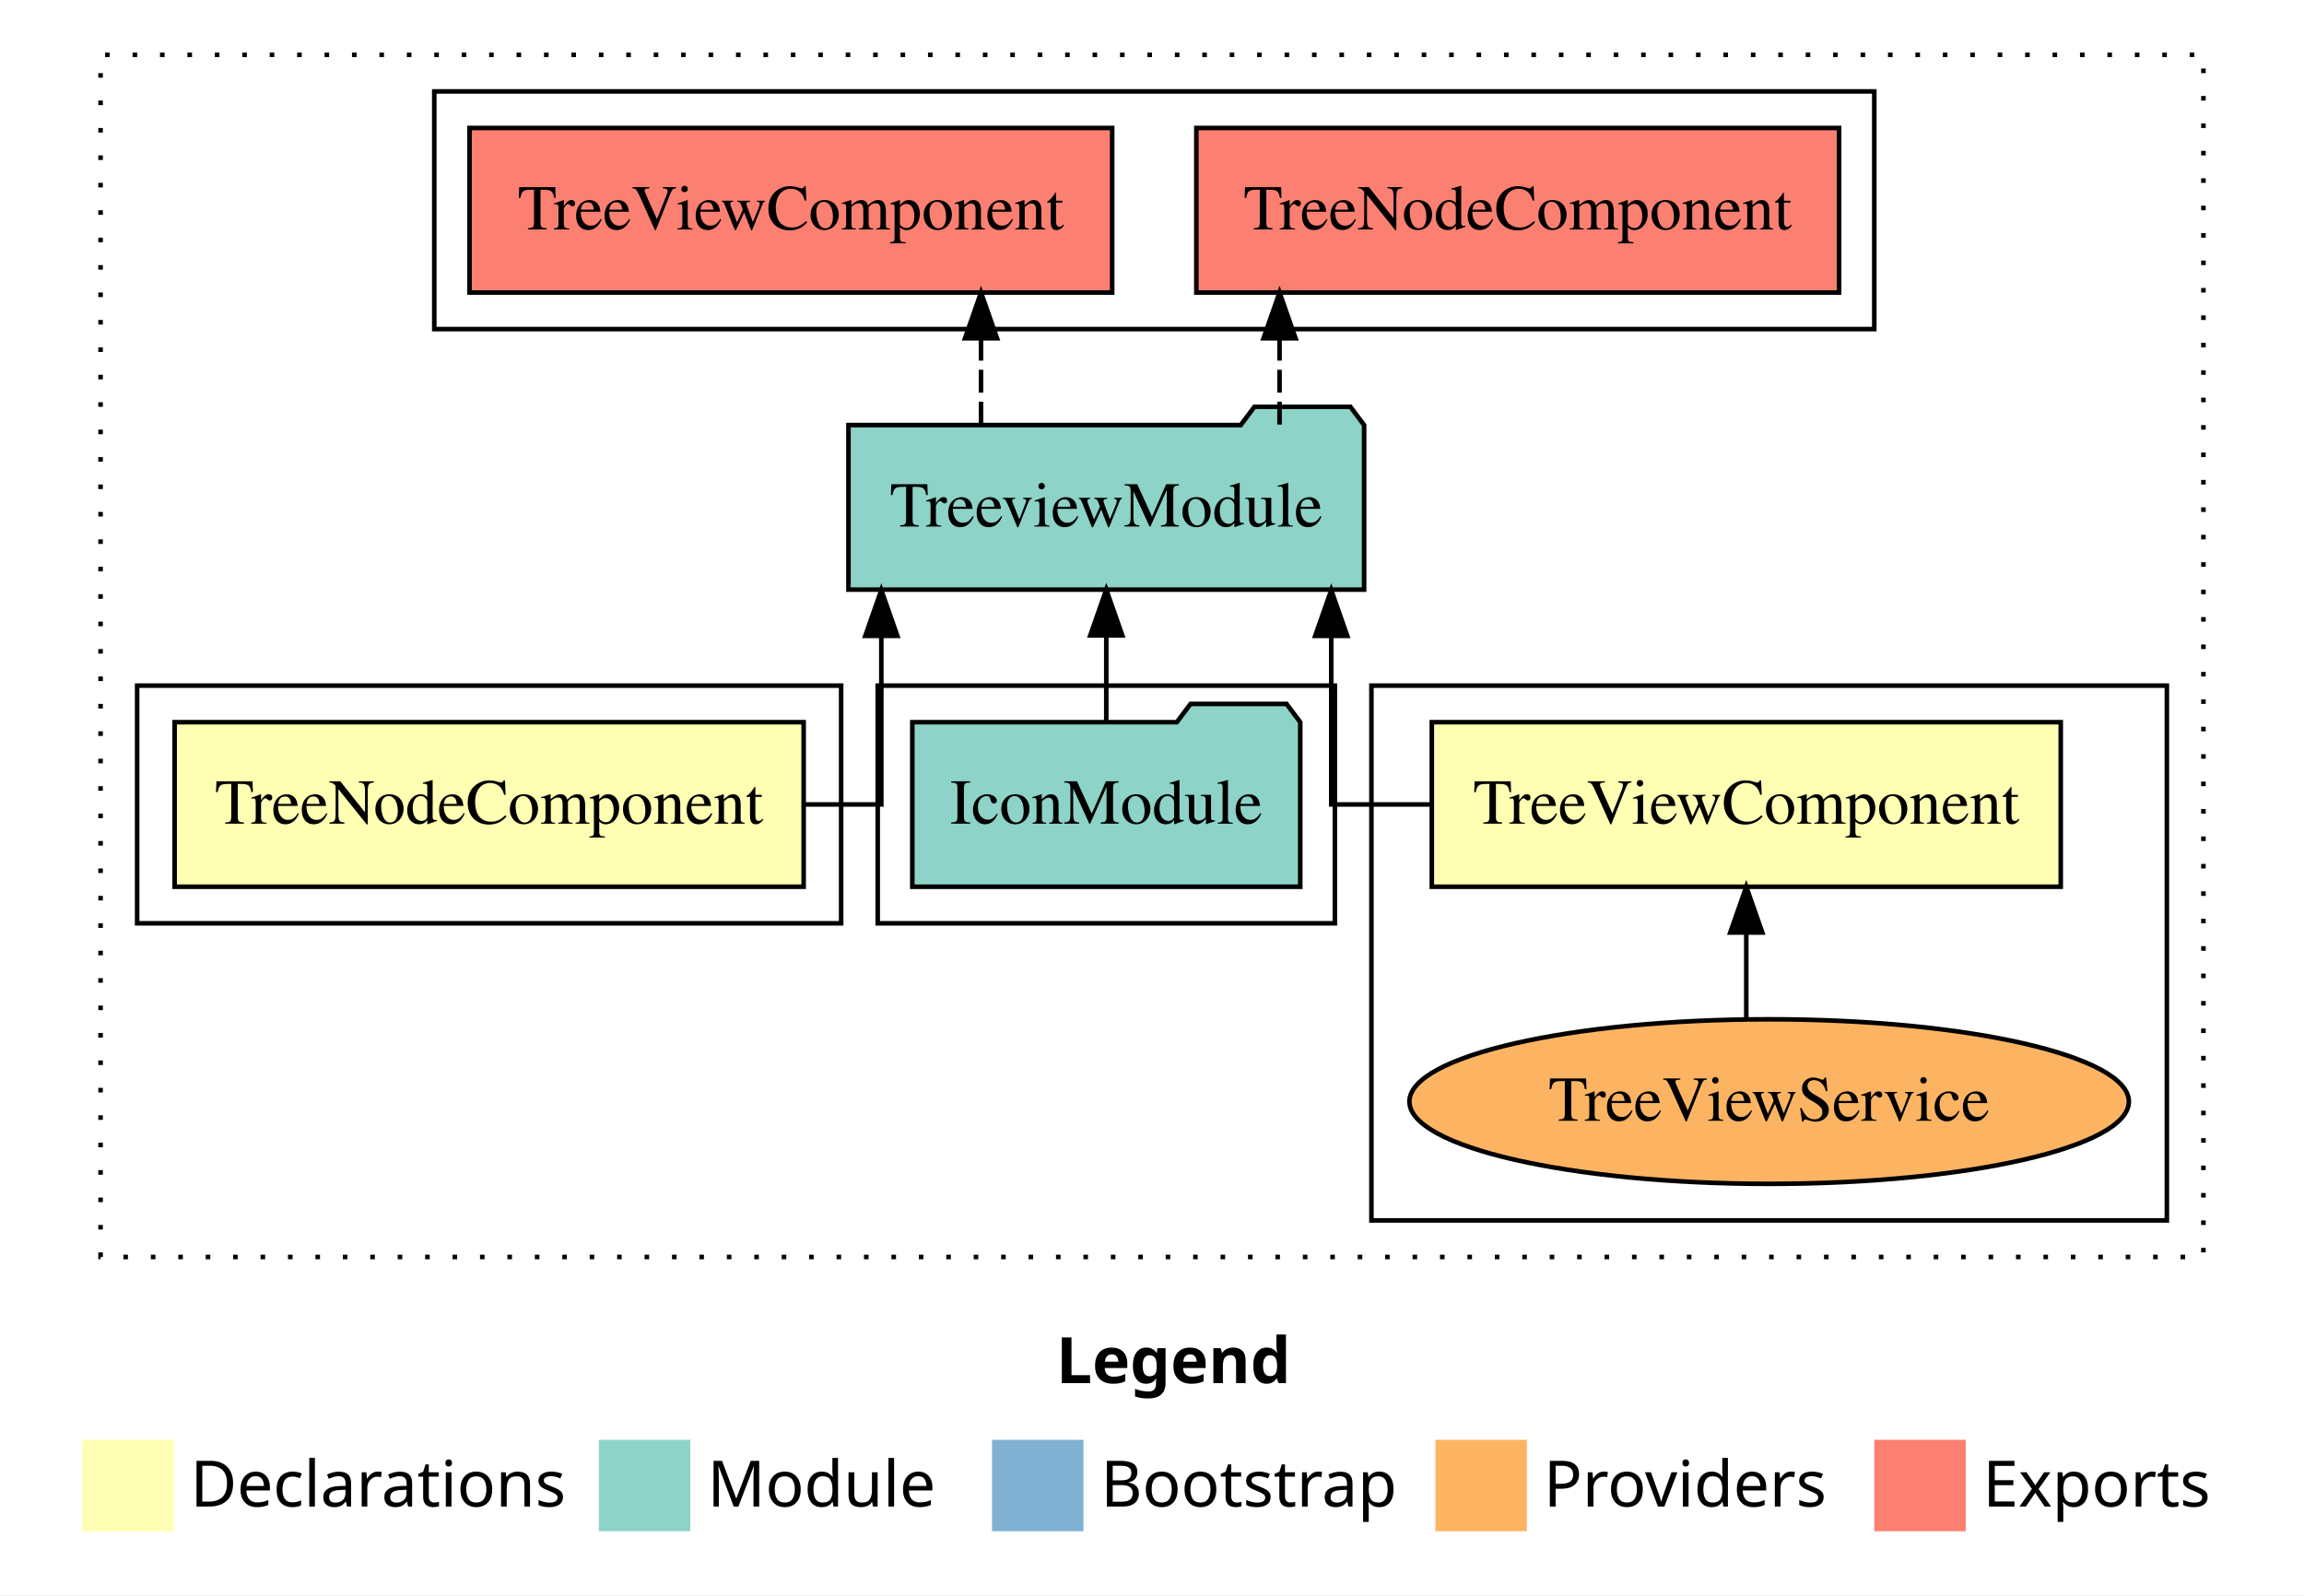
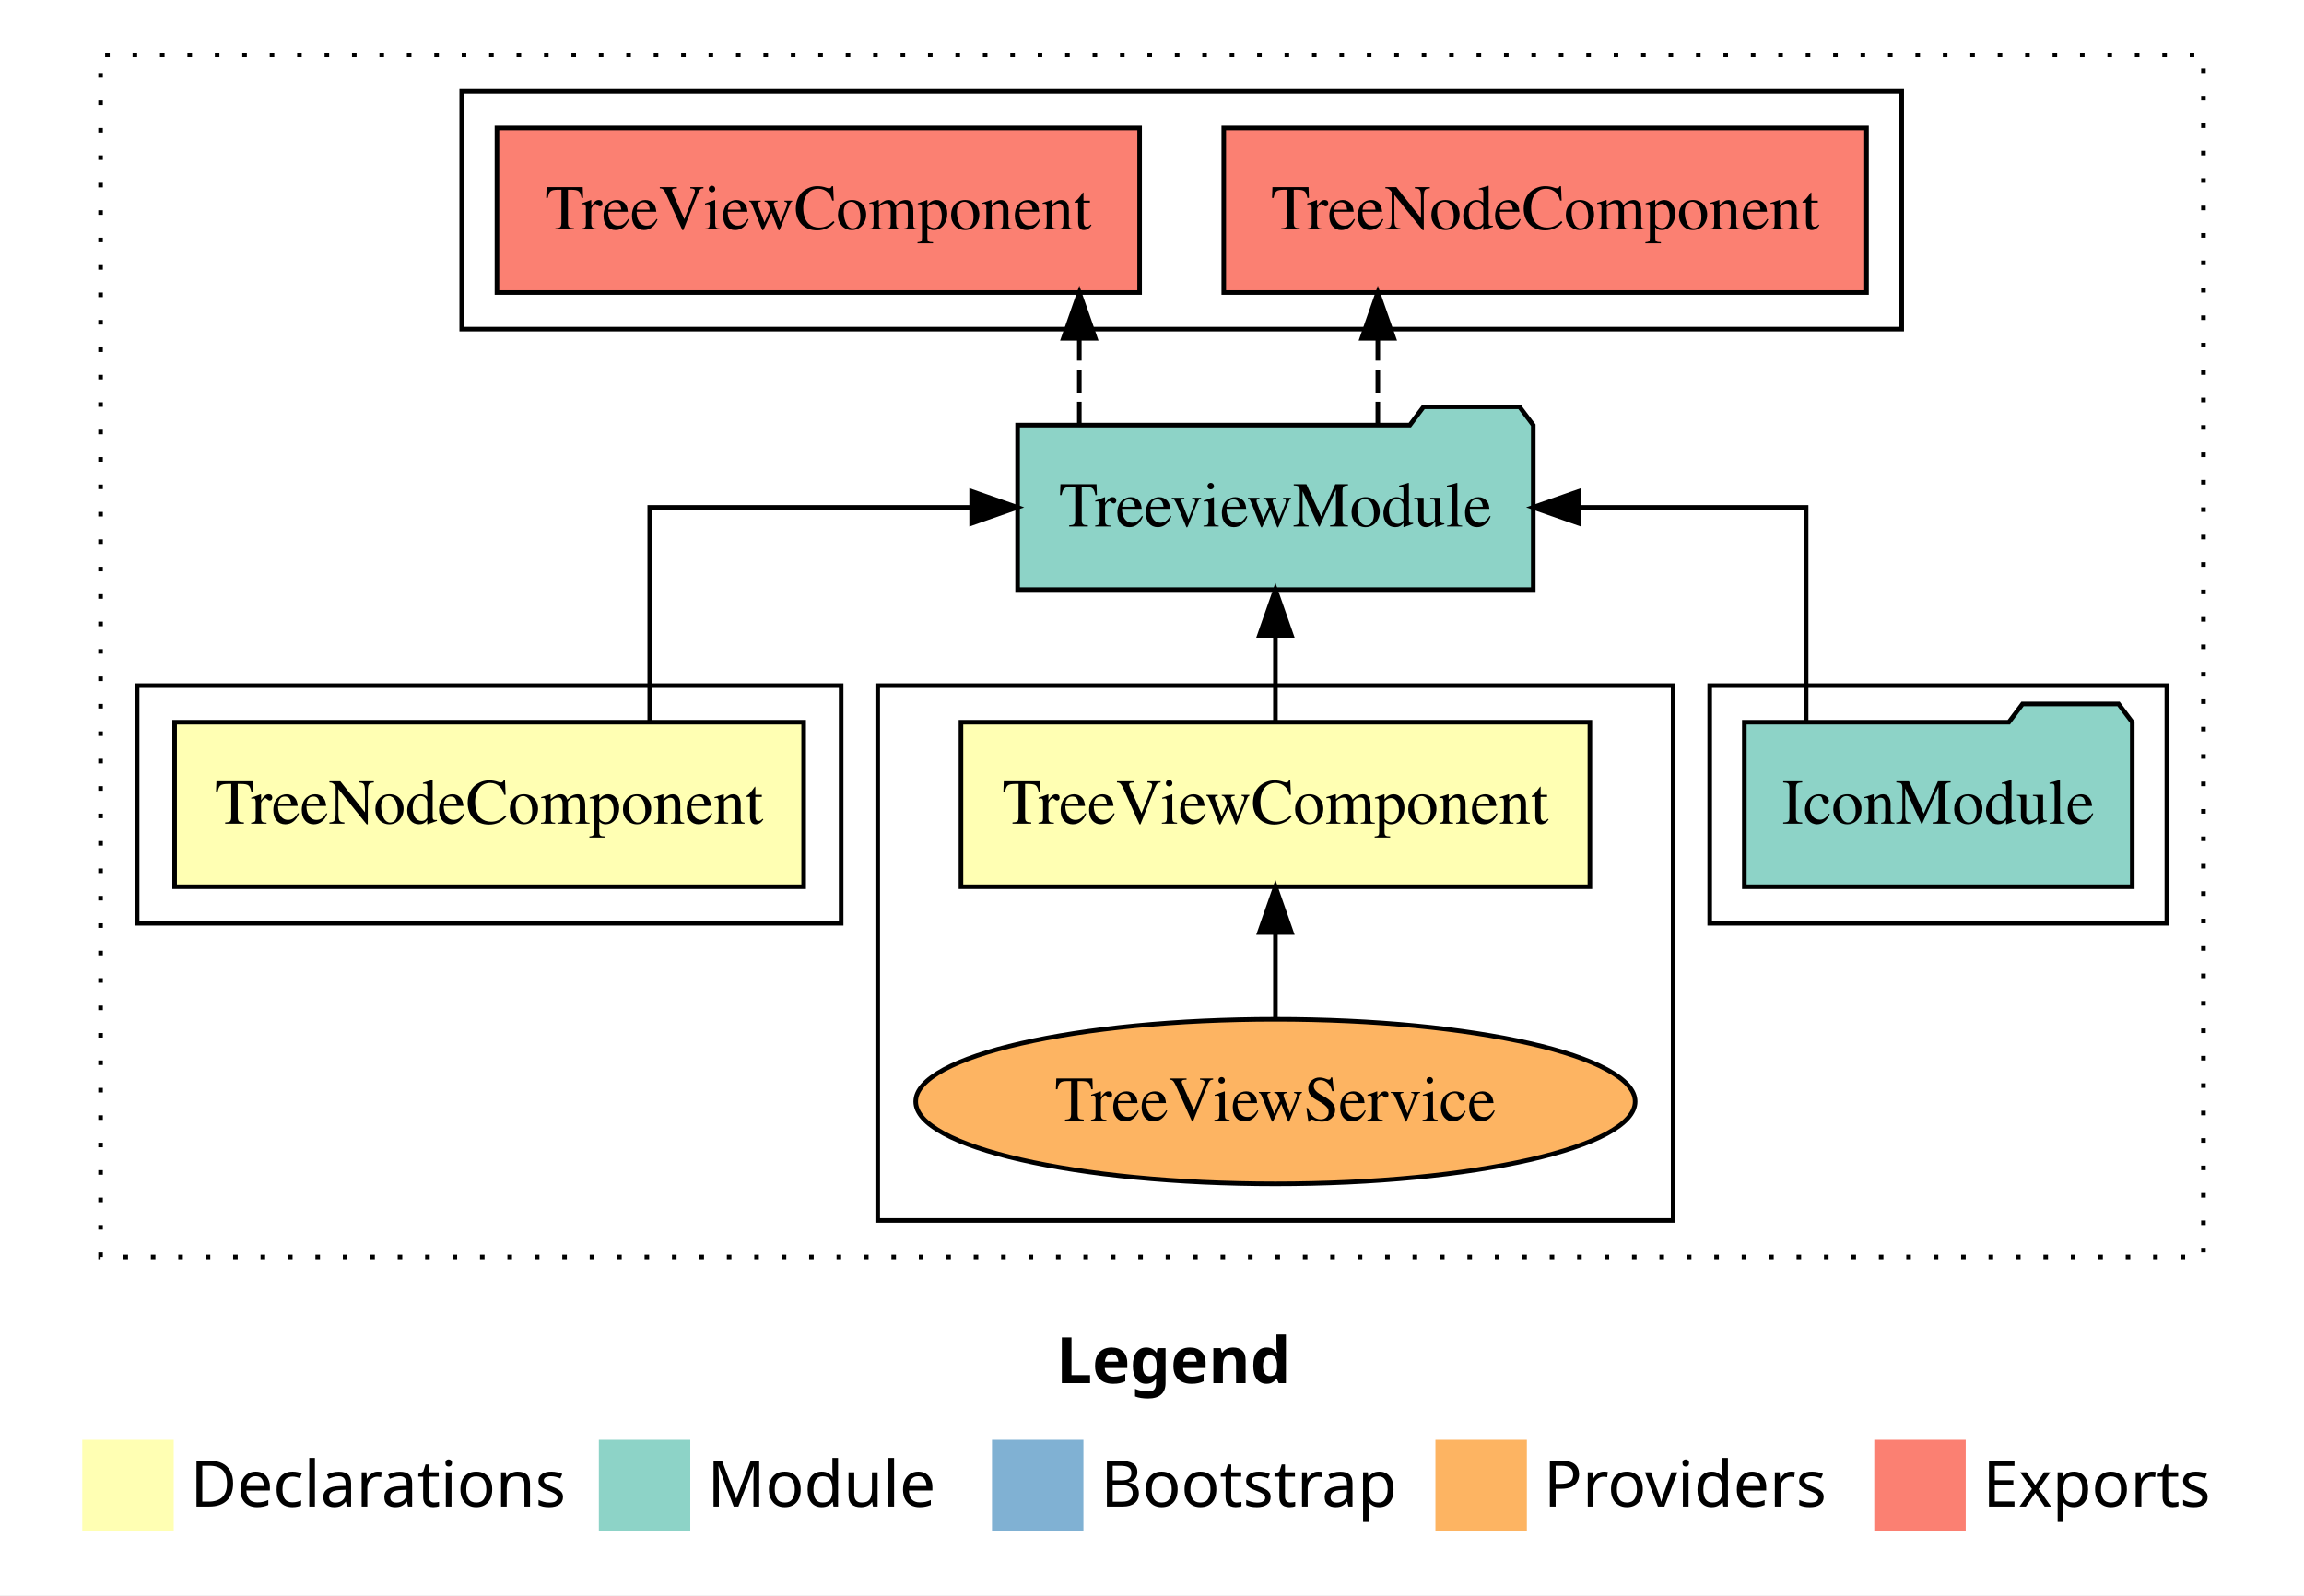
<svg xmlns="http://www.w3.org/2000/svg" width="504pt" height="349pt" viewBox="0.00 0.00 504.00 349.00">
  <g id="graph0" class="graph" transform="scale(1 1) rotate(0) translate(4 345)">
    <polygon fill="white" stroke="transparent" points="-4,4 -4,-345 500,-345 500,4 -4,4" />
    <text text-anchor="start" x="227.01" y="-42.4" font-family="Times-12" font-weight="bold" font-size="14.00">Legend</text>
    <polygon fill="#ffffb3" stroke="transparent" points="14,-10 14,-30 34,-30 34,-10 14,-10" />
    <text text-anchor="start" x="37.63" y="-15.4" font-family="Times-12" font-size="14.00">  Declarations</text>
    <polygon fill="#8dd3c7" stroke="transparent" points="127,-10 127,-30 147,-30 147,-10 127,-10" />
    <text text-anchor="start" x="150.73" y="-15.4" font-family="Times-12" font-size="14.00">  Module</text>
    <polygon fill="#80b1d3" stroke="transparent" points="213,-10 213,-30 233,-30 233,-10 213,-10" />
    <text text-anchor="start" x="236.78" y="-15.4" font-family="Times-12" font-size="14.00">  Bootstrap</text>
    <polygon fill="#fdb462" stroke="transparent" points="310,-10 310,-30 330,-30 330,-10 310,-10" />
    <text text-anchor="start" x="333.67" y="-15.4" font-family="Times-12" font-size="14.00">  Providers</text>
    <polygon fill="#fb8072" stroke="transparent" points="406,-10 406,-30 426,-30 426,-10 406,-10" />
    <text text-anchor="start" x="429.73" y="-15.4" font-family="Times-12" font-size="14.00">  Exports</text>
    <g id="clust1" class="cluster">
      <polygon fill="none" stroke="black" stroke-dasharray="1,5" points="18,-70 18,-333 478,-333 478,-70 18,-70" />
    </g>
-     <g id="clust4" class="cluster">
-       <polygon fill="none" stroke="black" points="296,-78 296,-195 470,-195 470,-78 296,-78" />
-     </g>
    <g id="clust5" class="cluster">
-       <polygon fill="none" stroke="black" points="188,-143 188,-195 288,-195 288,-143 188,-143" />
+       <polygon fill="none" stroke="black" points="370,-143 370,-195 470,-195 470,-143 370,-143" />
    </g>
    <g id="clust6" class="cluster">
-       <polygon fill="none" stroke="black" points="91,-273 91,-325 406,-325 406,-273 91,-273" />
+       <polygon fill="none" stroke="black" points="97,-273 97,-325 412,-325 412,-273 97,-273" />
+     </g>
+     <g id="clust4" class="cluster">
+       <polygon fill="none" stroke="black" points="188,-78 188,-195 362,-195 362,-78 188,-78" />
    </g>
    <g id="clust2" class="cluster">
      <polygon fill="none" stroke="black" points="26,-143 26,-195 180,-195 180,-143 26,-143" />
    </g>
    <g id="node1" class="node">
      <polygon fill="#ffffb3" stroke="black" points="171.8,-187 34.2,-187 34.2,-151 171.8,-151 171.8,-187" />
      <text text-anchor="middle" x="103" y="-164.8" font-family="Times,serif" font-size="14.00">TreeNodeComponent</text>
    </g>
    <g id="node3" class="node">
-       <polygon fill="#8dd3c7" stroke="black" points="294.4,-252 291.4,-256 270.4,-256 267.4,-252 181.6,-252 181.6,-216 294.4,-216 294.4,-252" />
-       <text text-anchor="middle" x="238" y="-229.8" font-family="Times,serif" font-size="14.00">TreeviewModule</text>
+       <polygon fill="#8dd3c7" stroke="black" points="331.4,-252 328.4,-256 307.4,-256 304.4,-252 218.6,-252 218.6,-216 331.4,-216 331.4,-252" />
+       <text text-anchor="middle" x="275" y="-229.8" font-family="Times,serif" font-size="14.00">TreeviewModule</text>
    </g>
    <g id="edge1" class="edge">
-       <path fill="none" stroke="black" d="M171.84,-169C181.82,-169 188.79,-169 188.79,-169 188.79,-169 188.79,-205.89 188.79,-205.89" />
-       <polygon fill="black" stroke="black" points="185.29,-205.89 188.79,-215.89 192.29,-205.89 185.29,-205.89" />
+       <path fill="none" stroke="black" d="M138.13,-187.11C138.13,-206.34 138.13,-234 138.13,-234 138.13,-234 208.54,-234 208.54,-234" />
+       <polygon fill="black" stroke="black" points="208.54,-237.5 218.54,-234 208.54,-230.5 208.54,-237.5" />
    </g>
    <g id="node2" class="node">
-       <polygon fill="#ffffb3" stroke="black" points="446.79,-187 309.21,-187 309.21,-151 446.79,-151 446.79,-187" />
-       <text text-anchor="middle" x="378" y="-164.8" font-family="Times,serif" font-size="14.00">TreeViewComponent</text>
+       <polygon fill="#ffffb3" stroke="black" points="343.79,-187 206.21,-187 206.21,-151 343.79,-151 343.79,-187" />
+       <text text-anchor="middle" x="275" y="-164.8" font-family="Times,serif" font-size="14.00">TreeViewComponent</text>
    </g>
    <g id="edge2" class="edge">
-       <path fill="none" stroke="black" d="M309.19,-169C296.52,-169 287.21,-169 287.21,-169 287.21,-169 287.21,-205.89 287.21,-205.89" />
-       <polygon fill="black" stroke="black" points="283.71,-205.89 287.21,-215.89 290.71,-205.89 283.71,-205.89" />
+       <path fill="none" stroke="black" d="M275,-187.11C275,-187.11 275,-205.99 275,-205.99" />
+       <polygon fill="black" stroke="black" points="271.5,-205.99 275,-215.99 278.5,-205.99 271.5,-205.99" />
    </g>
    <g id="node6" class="node">
-       <polygon fill="#fb8072" stroke="black" points="398.3,-317 257.7,-317 257.7,-281 398.3,-281 398.3,-317" />
-       <text text-anchor="middle" x="328" y="-294.8" font-family="Times,serif" font-size="14.00">TreeNodeComponent </text>
+       <polygon fill="#fb8072" stroke="black" points="404.3,-317 263.7,-317 263.7,-281 404.3,-281 404.3,-317" />
+       <text text-anchor="middle" x="334" y="-294.8" font-family="Times,serif" font-size="14.00">TreeNodeComponent </text>
    </g>
    <g id="edge5" class="edge">
-       <path fill="none" stroke="black" stroke-dasharray="5,2" d="M275.9,-252.11C275.9,-252.11 275.9,-270.99 275.9,-270.99" />
-       <polygon fill="black" stroke="black" points="272.4,-270.99 275.9,-280.99 279.4,-270.99 272.4,-270.99" />
+       <path fill="none" stroke="black" stroke-dasharray="5,2" d="M297.4,-252.11C297.4,-252.11 297.4,-270.99 297.4,-270.99" />
+       <polygon fill="black" stroke="black" points="293.9,-270.99 297.4,-280.99 300.9,-270.99 293.9,-270.99" />
    </g>
    <g id="node7" class="node">
-       <polygon fill="#fb8072" stroke="black" points="239.29,-317 98.71,-317 98.71,-281 239.29,-281 239.29,-317" />
-       <text text-anchor="middle" x="169" y="-294.8" font-family="Times,serif" font-size="14.00">TreeViewComponent </text>
+       <polygon fill="#fb8072" stroke="black" points="245.29,-317 104.71,-317 104.71,-281 245.29,-281 245.29,-317" />
+       <text text-anchor="middle" x="175" y="-294.8" font-family="Times,serif" font-size="14.00">TreeViewComponent </text>
    </g>
    <g id="edge6" class="edge">
-       <path fill="none" stroke="black" stroke-dasharray="5,2" d="M210.6,-252.11C210.6,-252.11 210.6,-270.99 210.6,-270.99" />
-       <polygon fill="black" stroke="black" points="207.1,-270.99 210.6,-280.99 214.1,-270.99 207.1,-270.99" />
+       <path fill="none" stroke="black" stroke-dasharray="5,2" d="M232.1,-252.11C232.1,-252.11 232.1,-270.99 232.1,-270.99" />
+       <polygon fill="black" stroke="black" points="228.6,-270.99 232.1,-280.99 235.6,-270.99 228.6,-270.99" />
    </g>
    <g id="node4" class="node">
-       <ellipse fill="#fdb462" stroke="black" cx="383" cy="-104" rx="78.69" ry="18" />
-       <text text-anchor="middle" x="383" y="-99.8" font-family="Times,serif" font-size="14.00">TreeViewService</text>
+       <ellipse fill="#fdb462" stroke="black" cx="275" cy="-104" rx="78.69" ry="18" />
+       <text text-anchor="middle" x="275" y="-99.8" font-family="Times,serif" font-size="14.00">TreeViewService</text>
    </g>
    <g id="edge3" class="edge">
-       <path fill="none" stroke="black" d="M378,-122.11C378,-122.11 378,-140.99 378,-140.99" />
-       <polygon fill="black" stroke="black" points="374.5,-140.99 378,-150.99 381.5,-140.99 374.5,-140.99" />
+       <path fill="none" stroke="black" d="M275,-122.11C275,-122.11 275,-140.99 275,-140.99" />
+       <polygon fill="black" stroke="black" points="271.5,-140.99 275,-150.99 278.5,-140.99 271.5,-140.99" />
    </g>
    <g id="node5" class="node">
-       <polygon fill="#8dd3c7" stroke="black" points="280.43,-187 277.43,-191 256.43,-191 253.43,-187 195.57,-187 195.57,-151 280.43,-151 280.43,-187" />
-       <text text-anchor="middle" x="238" y="-164.8" font-family="Times,serif" font-size="14.00">IconModule</text>
+       <polygon fill="#8dd3c7" stroke="black" points="462.43,-187 459.43,-191 438.43,-191 435.43,-187 377.57,-187 377.57,-151 462.43,-151 462.43,-187" />
+       <text text-anchor="middle" x="420" y="-164.8" font-family="Times,serif" font-size="14.00">IconModule</text>
    </g>
    <g id="edge4" class="edge">
-       <path fill="none" stroke="black" d="M238,-187.11C238,-187.11 238,-205.99 238,-205.99" />
-       <polygon fill="black" stroke="black" points="234.5,-205.99 238,-215.99 241.5,-205.99 234.5,-205.99" />
+       <path fill="none" stroke="black" d="M391.09,-187.11C391.09,-206.34 391.09,-234 391.09,-234 391.09,-234 341.35,-234 341.35,-234" />
+       <polygon fill="black" stroke="black" points="341.35,-230.5 331.35,-234 341.35,-237.5 341.35,-230.5" />
    </g>
  </g>
</svg>
